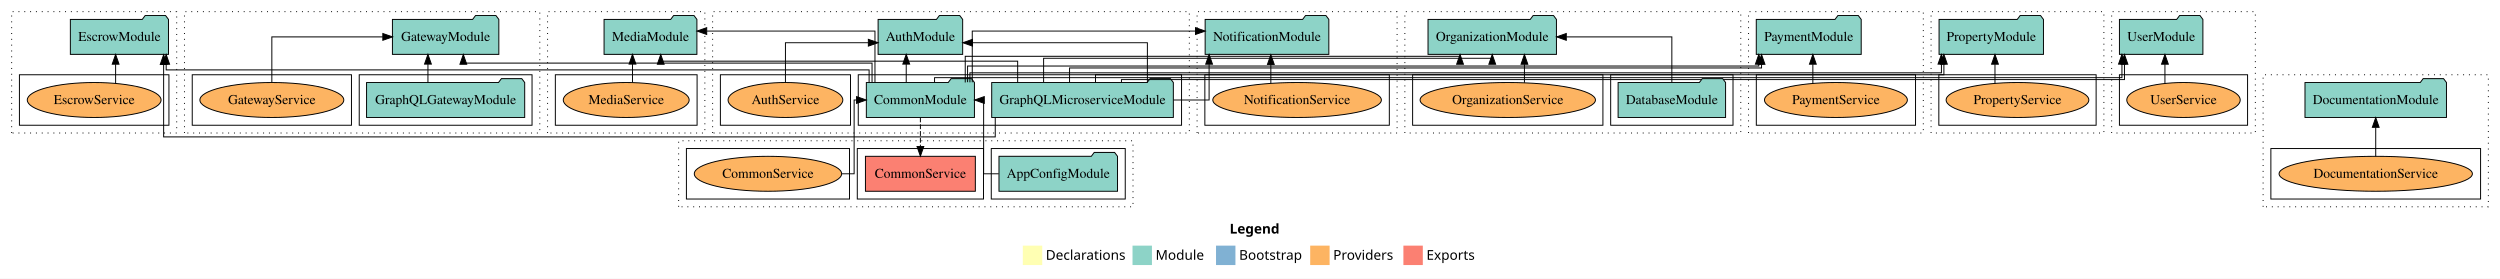
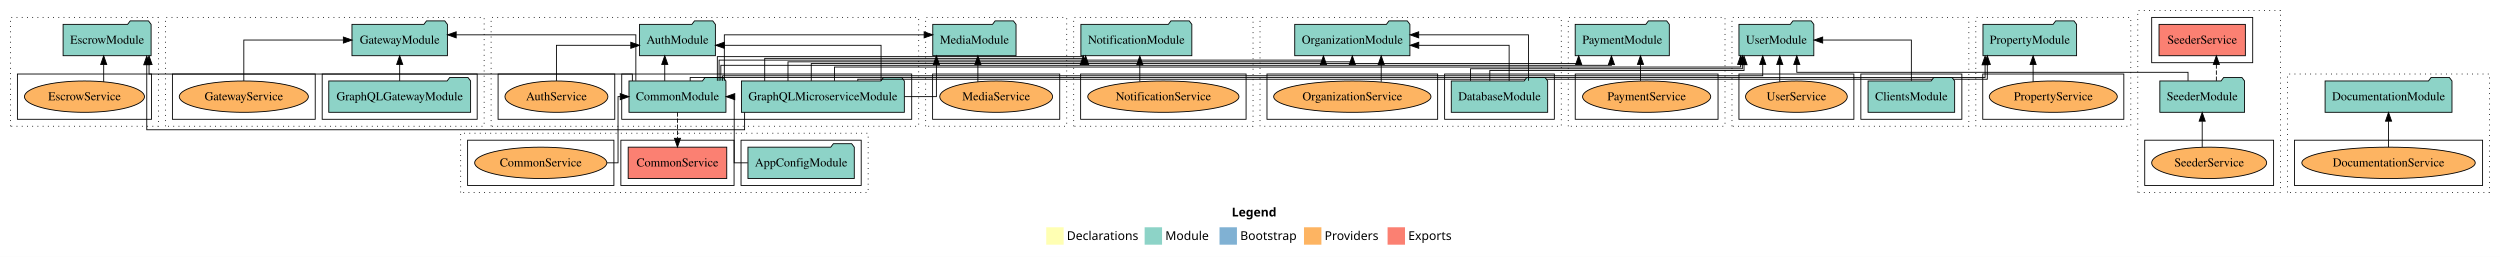
- <svg xmlns="http://www.w3.org/2000/svg" width="2575pt" height="287pt" viewBox="0.00 0.00 2575.00 287.00">
-   <g id="graph0" class="graph" transform="scale(1 1) rotate(0) translate(4 283)">
-     <polygon fill="white" stroke="transparent" points="-4,4 -4,-283 2571,-283 2571,4 -4,4" />
-     <text text-anchor="start" x="1262.51" y="-42.4" font-family="Times-12" font-weight="bold" font-size="14.00">Legend</text>
-     <polygon fill="#ffffb3" stroke="transparent" points="1049.5,-10 1049.5,-30 1069.5,-30 1069.5,-10 1049.5,-10" />
-     <text text-anchor="start" x="1073.13" y="-15.4" font-family="Times-12" font-size="14.00">  Declarations</text>
-     <polygon fill="#8dd3c7" stroke="transparent" points="1162.5,-10 1162.5,-30 1182.5,-30 1182.5,-10 1162.5,-10" />
-     <text text-anchor="start" x="1186.23" y="-15.4" font-family="Times-12" font-size="14.00">  Module</text>
-     <polygon fill="#80b1d3" stroke="transparent" points="1248.5,-10 1248.5,-30 1268.5,-30 1268.5,-10 1248.5,-10" />
-     <text text-anchor="start" x="1272.28" y="-15.4" font-family="Times-12" font-size="14.00">  Bootstrap</text>
-     <polygon fill="#fdb462" stroke="transparent" points="1345.5,-10 1345.5,-30 1365.5,-30 1365.5,-10 1345.5,-10" />
-     <text text-anchor="start" x="1369.17" y="-15.4" font-family="Times-12" font-size="14.00">  Providers</text>
-     <polygon fill="#fb8072" stroke="transparent" points="1441.5,-10 1441.5,-30 1461.5,-30 1461.5,-10 1441.5,-10" />
-     <text text-anchor="start" x="1465.23" y="-15.4" font-family="Times-12" font-size="14.00">  Exports</text>
+ <svg xmlns="http://www.w3.org/2000/svg" width="2871pt" height="295pt" viewBox="0.00 0.00 2871.00 295.00">
+   <g id="graph0" class="graph" transform="scale(1 1) rotate(0) translate(4 291)">
+     <polygon fill="white" stroke="transparent" points="-4,4 -4,-291 2867,-291 2867,4 -4,4" />
+     <text text-anchor="start" x="1410.51" y="-42.4" font-family="Times-12" font-weight="bold" font-size="14.00">Legend</text>
+     <polygon fill="#ffffb3" stroke="transparent" points="1197.5,-10 1197.5,-30 1217.5,-30 1217.5,-10 1197.5,-10" />
+     <text text-anchor="start" x="1221.13" y="-15.4" font-family="Times-12" font-size="14.00">  Declarations</text>
+     <polygon fill="#8dd3c7" stroke="transparent" points="1310.5,-10 1310.5,-30 1330.5,-30 1330.5,-10 1310.5,-10" />
+     <text text-anchor="start" x="1334.23" y="-15.4" font-family="Times-12" font-size="14.00">  Module</text>
+     <polygon fill="#80b1d3" stroke="transparent" points="1396.5,-10 1396.5,-30 1416.5,-30 1416.5,-10 1396.5,-10" />
+     <text text-anchor="start" x="1420.28" y="-15.4" font-family="Times-12" font-size="14.00">  Bootstrap</text>
+     <polygon fill="#fdb462" stroke="transparent" points="1493.5,-10 1493.5,-30 1513.5,-30 1513.5,-10 1493.5,-10" />
+     <text text-anchor="start" x="1517.17" y="-15.4" font-family="Times-12" font-size="14.00">  Providers</text>
+     <polygon fill="#fb8072" stroke="transparent" points="1589.5,-10 1589.5,-30 1609.5,-30 1609.5,-10 1589.5,-10" />
+     <text text-anchor="start" x="1613.23" y="-15.4" font-family="Times-12" font-size="14.00">  Exports</text>
    <g id="clust7" class="cluster">
-       <polygon fill="none" stroke="black" stroke-dasharray="1,5" points="730,-146 730,-271 1221,-271 1221,-146 730,-146" />
+       <polygon fill="none" stroke="black" stroke-dasharray="1,5" points="560,-146 560,-271 1051,-271 1051,-146 560,-146" />
    </g>
    <g id="clust9" class="cluster">
-       <polygon fill="none" stroke="black" points="880,-154 880,-206 1213,-206 1213,-154 880,-154" />
+       <polygon fill="none" stroke="black" points="710,-154 710,-206 1043,-206 1043,-154 710,-154" />
    </g>
    <g id="clust12" class="cluster">
-       <polygon fill="none" stroke="black" points="738,-154 738,-206 872,-206 872,-154 738,-154" />
+       <polygon fill="none" stroke="black" points="568,-154 568,-206 702,-206 702,-154 568,-154" />
    </g>
    <g id="clust19" class="cluster">
-       <polygon fill="none" stroke="black" stroke-dasharray="1,5" points="695,-70 695,-138 1163,-138 1163,-70 695,-70" />
+       <polygon fill="none" stroke="black" stroke-dasharray="1,5" points="525,-70 525,-138 993,-138 993,-70 525,-70" />
    </g>
    <g id="clust21" class="cluster">
-       <polygon fill="none" stroke="black" points="1017,-78 1017,-130 1155,-130 1155,-78 1017,-78" />
+       <polygon fill="none" stroke="black" points="847,-78 847,-130 985,-130 985,-78 847,-78" />
    </g>
    <g id="clust22" class="cluster">
-       <polygon fill="none" stroke="black" points="879,-78 879,-130 1009,-130 1009,-78 879,-78" />
+       <polygon fill="none" stroke="black" points="709,-78 709,-130 839,-130 839,-78 709,-78" />
    </g>
    <g id="clust24" class="cluster">
-       <polygon fill="none" stroke="black" points="703,-78 703,-130 871,-130 871,-78 703,-78" />
+       <polygon fill="none" stroke="black" points="533,-78 533,-130 701,-130 701,-78 533,-78" />
    </g>
    <g id="clust31" class="cluster">
-       <polygon fill="none" stroke="black" stroke-dasharray="1,5" points="2327,-70 2327,-206 2559,-206 2559,-70 2327,-70" />
+       <polygon fill="none" stroke="black" stroke-dasharray="1,5" points="2623,-70 2623,-206 2855,-206 2855,-70 2623,-70" />
    </g>
    <g id="clust36" class="cluster">
-       <polygon fill="none" stroke="black" points="2335,-78 2335,-130 2551,-130 2551,-78 2335,-78" />
+       <polygon fill="none" stroke="black" points="2631,-78 2631,-130 2847,-130 2847,-78 2631,-78" />
    </g>
    <g id="clust37" class="cluster">
      <polygon fill="none" stroke="black" stroke-dasharray="1,5" points="8,-146 8,-271 178,-271 178,-146 8,-146" />
    </g>
    <g id="clust42" class="cluster">
      <polygon fill="none" stroke="black" points="16,-154 16,-206 170,-206 170,-154 16,-154" />
    </g>
    <g id="clust43" class="cluster">
      <polygon fill="none" stroke="black" stroke-dasharray="1,5" points="186,-146 186,-271 552,-271 552,-146 186,-146" />
    </g>
    <g id="clust45" class="cluster">
      <polygon fill="none" stroke="black" points="366,-154 366,-206 544,-206 544,-154 366,-154" />
    </g>
    <g id="clust48" class="cluster">
      <polygon fill="none" stroke="black" points="194,-154 194,-206 358,-206 358,-154 194,-154" />
    </g>
    <g id="clust61" class="cluster">
-       <polygon fill="none" stroke="black" stroke-dasharray="1,5" points="560,-146 560,-271 722,-271 722,-146 560,-146" />
+       <polygon fill="none" stroke="black" stroke-dasharray="1,5" points="1059,-146 1059,-271 1221,-271 1221,-146 1059,-146" />
    </g>
    <g id="clust66" class="cluster">
-       <polygon fill="none" stroke="black" points="568,-154 568,-206 714,-206 714,-154 568,-154" />
+       <polygon fill="none" stroke="black" points="1067,-154 1067,-206 1213,-206 1213,-154 1067,-154" />
    </g>
    <g id="clust67" class="cluster">
      <polygon fill="none" stroke="black" stroke-dasharray="1,5" points="1229,-146 1229,-271 1435,-271 1435,-146 1229,-146" />
    </g>
    <g id="clust72" class="cluster">
      <polygon fill="none" stroke="black" points="1237,-154 1237,-206 1427,-206 1427,-154 1237,-154" />
    </g>
    <g id="clust73" class="cluster">
      <polygon fill="none" stroke="black" stroke-dasharray="1,5" points="1443,-146 1443,-271 1789,-271 1789,-146 1443,-146" />
    </g>
    <g id="clust75" class="cluster">
      <polygon fill="none" stroke="black" points="1655,-154 1655,-206 1781,-206 1781,-154 1655,-154" />
    </g>
    <g id="clust78" class="cluster">
      <polygon fill="none" stroke="black" points="1451,-154 1451,-206 1647,-206 1647,-154 1451,-154" />
    </g>
    <g id="clust79" class="cluster">
      <polygon fill="none" stroke="black" stroke-dasharray="1,5" points="1797,-146 1797,-271 1977,-271 1977,-146 1797,-146" />
    </g>
    <g id="clust84" class="cluster">
      <polygon fill="none" stroke="black" points="1805,-154 1805,-206 1969,-206 1969,-154 1805,-154" />
    </g>
    <g id="clust85" class="cluster">
-       <polygon fill="none" stroke="black" stroke-dasharray="1,5" points="1985,-146 1985,-271 2163,-271 2163,-146 1985,-146" />
+       <polygon fill="none" stroke="black" stroke-dasharray="1,5" points="2265,-146 2265,-271 2443,-271 2443,-146 2265,-146" />
    </g>
    <g id="clust90" class="cluster">
-       <polygon fill="none" stroke="black" points="1993,-154 1993,-206 2155,-206 2155,-154 1993,-154" />
+       <polygon fill="none" stroke="black" points="2273,-154 2273,-206 2435,-206 2435,-154 2273,-154" />
    </g>
    <g id="clust91" class="cluster">
-       <polygon fill="none" stroke="black" stroke-dasharray="1,5" points="2171,-146 2171,-271 2319,-271 2319,-146 2171,-146" />
+       <polygon fill="none" stroke="black" stroke-dasharray="1,5" points="2451,-70 2451,-279 2615,-279 2615,-70 2451,-70" />
+     </g>
+     <g id="clust94" class="cluster">
+       <polygon fill="none" stroke="black" points="2467,-219 2467,-271 2583,-271 2583,-219 2467,-219" />
    </g>
    <g id="clust96" class="cluster">
-       <polygon fill="none" stroke="black" points="2179,-154 2179,-206 2311,-206 2311,-154 2179,-154" />
+       <polygon fill="none" stroke="black" points="2459,-78 2459,-130 2607,-130 2607,-78 2459,-78" />
+     </g>
+     <g id="clust97" class="cluster">
+       <polygon fill="none" stroke="black" stroke-dasharray="1,5" points="1985,-146 1985,-271 2257,-271 2257,-146 1985,-146" />
+     </g>
+     <g id="clust99" class="cluster">
+       <polygon fill="none" stroke="black" points="2133,-154 2133,-206 2249,-206 2249,-154 2133,-154" />
+     </g>
+     <g id="clust102" class="cluster">
+       <polygon fill="none" stroke="black" points="1993,-154 1993,-206 2125,-206 2125,-154 1993,-154" />
    </g>
    <g id="node1" class="node">
-       <polygon fill="#8dd3c7" stroke="black" points="999.67,-198 996.67,-202 975.67,-202 972.67,-198 888.33,-198 888.33,-162 999.67,-162 999.67,-198" />
-       <text text-anchor="middle" x="944" y="-175.8" font-family="Times,serif" font-size="14.00">CommonModule</text>
+       <polygon fill="#8dd3c7" stroke="black" points="829.67,-198 826.67,-202 805.67,-202 802.67,-198 718.33,-198 718.33,-162 829.67,-162 829.67,-198" />
+       <text text-anchor="middle" x="774" y="-175.8" font-family="Times,serif" font-size="14.00">CommonModule</text>
    </g>
    <g id="node3" class="node">
-       <polygon fill="#8dd3c7" stroke="black" points="987.55,-263 984.55,-267 963.55,-267 960.55,-263 900.45,-263 900.45,-227 987.55,-227 987.55,-263" />
-       <text text-anchor="middle" x="944" y="-240.8" font-family="Times,serif" font-size="14.00">AuthModule</text>
+       <polygon fill="#8dd3c7" stroke="black" points="817.55,-263 814.55,-267 793.55,-267 790.55,-263 730.45,-263 730.45,-227 817.55,-227 817.55,-263" />
+       <text text-anchor="middle" x="774" y="-240.8" font-family="Times,serif" font-size="14.00">AuthModule</text>
    </g>
    <g id="edge1" class="edge">
-       <path fill="none" stroke="black" d="M929.41,-198.11C929.41,-198.11 929.41,-216.99 929.41,-216.99" />
-       <polygon fill="black" stroke="black" points="925.91,-216.99 929.41,-226.99 932.91,-216.99 925.91,-216.99" />
+       <path fill="none" stroke="black" d="M759.41,-198.11C759.41,-198.11 759.41,-216.99 759.41,-216.99" />
+       <polygon fill="black" stroke="black" points="755.91,-216.99 759.41,-226.99 762.91,-216.99 755.91,-216.99" />
    </g>
    <g id="node6" class="node">
-       <polygon fill="#fb8072" stroke="black" points="1000.6,-122 887.4,-122 887.4,-86 1000.6,-86 1000.6,-122" />
-       <text text-anchor="middle" x="944" y="-99.8" font-family="Times,serif" font-size="14.00">CommonService </text>
+       <polygon fill="#fb8072" stroke="black" points="830.6,-122 717.4,-122 717.4,-86 830.6,-86 830.6,-122" />
+       <text text-anchor="middle" x="774" y="-99.8" font-family="Times,serif" font-size="14.00">CommonService </text>
    </g>
    <g id="edge5" class="edge">
-       <path fill="none" stroke="black" stroke-dasharray="5,2" d="M944,-161.99C944,-161.99 944,-132.15 944,-132.15" />
-       <polygon fill="black" stroke="black" points="947.5,-132.15 944,-122.15 940.5,-132.15 947.5,-132.15" />
+       <path fill="none" stroke="black" stroke-dasharray="5,2" d="M774,-161.99C774,-161.99 774,-132.15 774,-132.15" />
+       <polygon fill="black" stroke="black" points="777.5,-132.15 774,-122.15 770.5,-132.15 777.5,-132.15" />
    </g>
    <g id="node10" class="node">
      <polygon fill="#8dd3c7" stroke="black" points="169.53,-263 166.53,-267 145.53,-267 142.53,-263 68.47,-263 68.47,-227 169.53,-227 169.53,-263" />
      <text text-anchor="middle" x="119" y="-240.8" font-family="Times,serif" font-size="14.00">EscrowModule</text>
    </g>
    <g id="edge8" class="edge">
-       <path fill="none" stroke="black" d="M891.18,-198.03C891.18,-204.85 891.18,-211 891.18,-211 891.18,-211 167.16,-211 167.16,-211 167.16,-211 167.16,-216.81 167.16,-216.81" />
-       <polygon fill="black" stroke="black" points="163.66,-216.81 167.16,-226.81 170.66,-216.81 163.66,-216.81" />
+       <path fill="none" stroke="black" d="M722.19,-198.06C722.19,-202.49 722.19,-206 722.19,-206 722.19,-206 167.16,-206 167.16,-206 167.16,-206 167.16,-216.87 167.16,-216.87" />
+       <polygon fill="black" stroke="black" points="163.66,-216.87 167.16,-226.87 170.66,-216.87 163.66,-216.87" />
    </g>
    <g id="node13" class="node">
      <polygon fill="#8dd3c7" stroke="black" points="509.8,-263 506.8,-267 485.8,-267 482.8,-263 400.2,-263 400.2,-227 509.8,-227 509.8,-263" />
      <text text-anchor="middle" x="455" y="-240.8" font-family="Times,serif" font-size="14.00">GatewayModule</text>
    </g>
    <g id="edge11" class="edge">
-       <path fill="none" stroke="black" d="M894.2,-198.11C894.2,-207.9 894.2,-218 894.2,-218 894.2,-218 473.22,-218 473.22,-218 473.22,-218 473.22,-218.88 473.22,-218.88" />
-       <polygon fill="black" stroke="black" points="469.72,-216.84 473.22,-226.84 476.72,-216.84 469.72,-216.84" />
+       <path fill="none" stroke="black" d="M726.21,-198.28C726.21,-219.32 726.21,-251 726.21,-251 726.21,-251 519.88,-251 519.88,-251" />
+       <polygon fill="black" stroke="black" points="519.88,-247.5 509.88,-251 519.88,-254.5 519.88,-247.5" />
    </g>
    <g id="node15" class="node">
-       <polygon fill="#8dd3c7" stroke="black" points="713.81,-263 710.81,-267 689.81,-267 686.81,-263 618.19,-263 618.19,-227 713.81,-227 713.81,-263" />
-       <text text-anchor="middle" x="666" y="-240.8" font-family="Times,serif" font-size="14.00">MediaModule</text>
+       <polygon fill="#8dd3c7" stroke="black" points="1162.81,-263 1159.81,-267 1138.81,-267 1135.81,-263 1067.19,-263 1067.19,-227 1162.81,-227 1162.81,-263" />
+       <text text-anchor="middle" x="1115" y="-240.8" font-family="Times,serif" font-size="14.00">MediaModule</text>
    </g>
    <g id="edge14" class="edge">
-       <path fill="none" stroke="black" d="M897.21,-198.28C897.21,-219.32 897.21,-251 897.21,-251 897.21,-251 723.91,-251 723.91,-251" />
-       <polygon fill="black" stroke="black" points="723.91,-247.5 713.91,-251 723.91,-254.5 723.91,-247.5" />
+       <path fill="none" stroke="black" d="M827.82,-198.28C827.82,-219.32 827.82,-251 827.82,-251 827.82,-251 1057.26,-251 1057.26,-251" />
+       <polygon fill="black" stroke="black" points="1057.26,-254.5 1067.26,-251 1057.26,-247.5 1057.26,-254.5" />
    </g>
    <g id="node17" class="node">
      <polygon fill="#8dd3c7" stroke="black" points="1364.7,-263 1361.7,-267 1340.7,-267 1337.7,-263 1237.3,-263 1237.3,-227 1364.7,-227 1364.7,-263" />
      <text text-anchor="middle" x="1301" y="-240.8" font-family="Times,serif" font-size="14.00">NotificationModule</text>
    </g>
    <g id="edge17" class="edge">
-       <path fill="none" stroke="black" d="M997.42,-198.28C997.42,-219.32 997.42,-251 997.42,-251 997.42,-251 1227.36,-251 1227.36,-251" />
-       <polygon fill="black" stroke="black" points="1227.36,-254.5 1237.36,-251 1227.36,-247.5 1227.36,-254.5" />
+       <path fill="none" stroke="black" d="M819.78,-198.18C819.78,-211.04 819.78,-226 819.78,-226 819.78,-226 1240.05,-226 1240.05,-226 1240.05,-226 1240.05,-226.08 1240.05,-226.08" />
+       <polygon fill="black" stroke="black" points="1236.55,-216.82 1240.05,-226.82 1243.55,-216.82 1236.55,-216.82" />
    </g>
    <g id="node20" class="node">
-       <polygon fill="#8dd3c7" stroke="black" points="1599.13,-263 1596.13,-267 1575.13,-267 1572.13,-263 1466.87,-263 1466.87,-227 1599.13,-227 1599.13,-263" />
-       <text text-anchor="middle" x="1533" y="-240.8" font-family="Times,serif" font-size="14.00">OrganizationModule</text>
+       <polygon fill="#8dd3c7" stroke="black" points="1615.13,-263 1612.13,-267 1591.13,-267 1588.13,-263 1482.87,-263 1482.87,-227 1615.13,-227 1615.13,-263" />
+       <text text-anchor="middle" x="1549" y="-240.8" font-family="Times,serif" font-size="14.00">OrganizationModule</text>
    </g>
    <g id="edge20" class="edge">
-       <path fill="none" stroke="black" d="M990.19,-198.04C990.19,-210.56 990.19,-225 990.19,-225 990.19,-225 1499.84,-225 1499.84,-225 1499.84,-225 1499.84,-225.18 1499.84,-225.18" />
-       <polygon fill="black" stroke="black" points="1496.34,-216.85 1499.84,-226.85 1503.34,-216.85 1496.34,-216.85" />
+       <path fill="none" stroke="black" d="M821.79,-198.06C821.79,-209.44 821.79,-222 821.79,-222 821.79,-222 1515.84,-222 1515.84,-222 1515.84,-222 1515.84,-222.49 1515.84,-222.49" />
+       <polygon fill="black" stroke="black" points="1512.34,-216.88 1515.84,-226.88 1519.34,-216.88 1512.34,-216.88" />
    </g>
    <g id="node22" class="node">
      <polygon fill="#8dd3c7" stroke="black" points="1913.04,-263 1910.04,-267 1889.04,-267 1886.04,-263 1804.96,-263 1804.96,-227 1913.04,-227 1913.04,-263" />
      <text text-anchor="middle" x="1859" y="-240.8" font-family="Times,serif" font-size="14.00">PaymentModule</text>
    </g>
-     <g id="edge24" class="edge">
-       <path fill="none" stroke="black" d="M992.6,-198.32C992.6,-206.79 992.6,-215 992.6,-215 992.6,-215 1807.56,-215 1807.56,-215 1807.56,-215 1807.56,-216.86 1807.56,-216.86" />
-       <polygon fill="black" stroke="black" points="1804.06,-216.86 1807.56,-226.86 1811.06,-216.86 1804.06,-216.86" />
+     <g id="edge25" class="edge">
+       <path fill="none" stroke="black" d="M823.8,-198.42C823.8,-207.28 823.8,-216 823.8,-216 823.8,-216 1846.57,-216 1846.57,-216 1846.57,-216 1846.57,-217.08 1846.57,-217.08" />
+       <polygon fill="black" stroke="black" points="1843.07,-216.8 1846.57,-226.8 1850.07,-216.8 1843.07,-216.8" />
    </g>
    <g id="node24" class="node">
-       <polygon fill="#8dd3c7" stroke="black" points="2100.76,-263 2097.76,-267 2076.76,-267 2073.76,-263 1993.24,-263 1993.24,-227 2100.76,-227 2100.76,-263" />
-       <text text-anchor="middle" x="2047" y="-240.8" font-family="Times,serif" font-size="14.00">PropertyModule</text>
-     </g>
-     <g id="edge27" class="edge">
-       <path fill="none" stroke="black" d="M995.01,-198.21C995.01,-203.55 995.01,-208 995.01,-208 995.01,-208 1995.67,-208 1995.67,-208 1995.67,-208 1995.67,-216.93 1995.67,-216.93" />
-       <polygon fill="black" stroke="black" points="1992.17,-216.93 1995.67,-226.93 1999.17,-216.93 1992.17,-216.93" />
-     </g>
-     <g id="node26" class="node">
-       <polygon fill="#8dd3c7" stroke="black" points="2264.98,-263 2261.98,-267 2240.98,-267 2237.98,-263 2179.02,-263 2179.02,-227 2264.98,-227 2264.98,-263" />
-       <text text-anchor="middle" x="2222" y="-240.8" font-family="Times,serif" font-size="14.00">UserModule</text>
-     </g>
-     <g id="edge30" class="edge">
-       <path fill="none" stroke="black" d="M958.59,-198.12C958.59,-200.97 958.59,-203 958.59,-203 958.59,-203 2181.6,-203 2181.6,-203 2181.6,-203 2181.6,-216.94 2181.6,-216.94" />
-       <polygon fill="black" stroke="black" points="2178.1,-216.94 2181.6,-226.94 2185.1,-216.94 2178.1,-216.94" />
+       <polygon fill="#8dd3c7" stroke="black" points="2380.76,-263 2377.76,-267 2356.76,-267 2353.76,-263 2273.24,-263 2273.24,-227 2380.76,-227 2380.76,-263" />
+       <text text-anchor="middle" x="2327" y="-240.8" font-family="Times,serif" font-size="14.00">PropertyModule</text>
+     </g>
+     <g id="edge28" class="edge">
+       <path fill="none" stroke="black" d="M788.59,-198.17C788.59,-200.45 788.59,-202 788.59,-202 788.59,-202 2275.67,-202 2275.67,-202 2275.67,-202 2275.67,-216.51 2275.67,-216.51" />
+       <polygon fill="black" stroke="black" points="2272.17,-216.51 2275.67,-226.51 2279.17,-216.51 2272.17,-216.51" />
+     </g>
+     <g id="node30" class="node">
+       <polygon fill="#8dd3c7" stroke="black" points="2078.98,-263 2075.98,-267 2054.98,-267 2051.98,-263 1993.02,-263 1993.02,-227 2078.98,-227 2078.98,-263" />
+       <text text-anchor="middle" x="2036" y="-240.8" font-family="Times,serif" font-size="14.00">UserModule</text>
+     </g>
+     <g id="edge34" class="edge">
+       <path fill="none" stroke="black" d="M825.81,-198.19C825.81,-201.54 825.81,-204 825.81,-204 825.81,-204 2020.33,-204 2020.33,-204 2020.33,-204 2020.33,-216.9 2020.33,-216.9" />
+       <polygon fill="black" stroke="black" points="2016.83,-216.9 2020.33,-226.9 2023.83,-216.9 2016.83,-216.9" />
    </g>
    <g id="node2" class="node">
-       <polygon fill="#8dd3c7" stroke="black" points="1204.54,-198 1201.54,-202 1180.54,-202 1177.54,-198 1017.46,-198 1017.46,-162 1204.54,-162 1204.54,-198" />
-       <text text-anchor="middle" x="1111" y="-175.8" font-family="Times,serif" font-size="14.00">GraphQLMicroserviceModule</text>
+       <polygon fill="#8dd3c7" stroke="black" points="1034.54,-198 1031.54,-202 1010.54,-202 1007.54,-198 847.46,-198 847.46,-162 1034.54,-162 1034.54,-198" />
+       <text text-anchor="middle" x="941" y="-175.8" font-family="Times,serif" font-size="14.00">GraphQLMicroserviceModule</text>
    </g>
    <g id="edge2" class="edge">
-       <path fill="none" stroke="black" d="M1177.8,-198.02C1177.8,-215.37 1177.8,-239 1177.8,-239 1177.8,-239 997.7,-239 997.7,-239" />
-       <polygon fill="black" stroke="black" points="997.7,-235.5 987.7,-239 997.7,-242.5 997.7,-235.5" />
+       <path fill="none" stroke="black" d="M1007.8,-198.02C1007.8,-215.37 1007.8,-239 1007.8,-239 1007.8,-239 827.7,-239 827.7,-239" />
+       <polygon fill="black" stroke="black" points="827.7,-235.5 817.7,-239 827.7,-242.5 827.7,-235.5" />
    </g>
    <g id="edge9" class="edge">
-       <path fill="none" stroke="black" d="M1021.1,-161.89C1021.1,-152.1 1021.1,-142 1021.1,-142 1021.1,-142 164.55,-142 164.55,-142 164.55,-142 164.55,-216.59 164.55,-216.59" />
+       <path fill="none" stroke="black" d="M851.1,-161.89C851.1,-152.1 851.1,-142 851.1,-142 851.1,-142 164.55,-142 164.55,-142 164.55,-142 164.55,-216.59 164.55,-216.59" />
      <polygon fill="black" stroke="black" points="161.05,-216.59 164.55,-226.59 168.05,-216.59 161.05,-216.59" />
    </g>
    <g id="edge15" class="edge">
-       <path fill="none" stroke="black" d="M1044.2,-198.13C1044.2,-208.71 1044.2,-220 1044.2,-220 1044.2,-220 676.56,-220 676.56,-220 676.56,-220 676.56,-220.68 676.56,-220.68" />
-       <polygon fill="black" stroke="black" points="673.06,-216.83 676.56,-226.83 680.06,-216.83 673.06,-216.83" />
+       <path fill="none" stroke="black" d="M1034.69,-180C1055.41,-180 1071.34,-180 1071.34,-180 1071.34,-180 1071.34,-216.89 1071.34,-216.89" />
+       <polygon fill="black" stroke="black" points="1067.84,-216.89 1071.34,-226.89 1074.84,-216.89 1067.84,-216.89" />
    </g>
    <g id="edge18" class="edge">
-       <path fill="none" stroke="black" d="M1204.71,-180C1225.44,-180 1241.37,-180 1241.37,-180 1241.37,-180 1241.37,-216.89 1241.37,-216.89" />
-       <polygon fill="black" stroke="black" points="1237.87,-216.89 1241.37,-226.89 1244.87,-216.89 1237.87,-216.89" />
-     </g>
-     <g id="edge22" class="edge">
-       <path fill="none" stroke="black" d="M1070.92,-198.49C1070.92,-210.14 1070.92,-223 1070.92,-223 1070.92,-223 1533,-223 1533,-223 1533,-223 1533,-223.38 1533,-223.38" />
-       <polygon fill="black" stroke="black" points="1529.5,-216.83 1533,-226.83 1536.5,-216.83 1529.5,-216.83" />
-     </g>
-     <g id="edge25" class="edge">
-       <path fill="none" stroke="black" d="M1097.64,-198.04C1097.64,-205.75 1097.64,-213 1097.64,-213 1097.64,-213 1810.39,-213 1810.39,-213 1810.39,-213 1810.39,-216.76 1810.39,-216.76" />
-       <polygon fill="black" stroke="black" points="1806.89,-216.76 1810.39,-226.76 1813.89,-216.76 1806.89,-216.76" />
-     </g>
-     <g id="edge28" class="edge">
-       <path fill="none" stroke="black" d="M1124.36,-198.06C1124.36,-202.49 1124.36,-206 1124.36,-206 1124.36,-206 1998.21,-206 1998.21,-206 1998.21,-206 1998.21,-216.87 1998.21,-216.87" />
-       <polygon fill="black" stroke="black" points="1994.71,-216.87 1998.21,-226.87 2001.71,-216.87 1994.71,-216.87" />
-     </g>
-     <g id="edge31" class="edge">
-       <path fill="none" stroke="black" d="M1151.08,-198.08C1151.08,-199.85 1151.08,-201 1151.08,-201 1151.08,-201 2184.19,-201 2184.19,-201 2184.19,-201 2184.19,-216.85 2184.19,-216.85" />
-       <polygon fill="black" stroke="black" points="2180.69,-216.85 2184.19,-226.85 2187.69,-216.85 2180.69,-216.85" />
+       <path fill="none" stroke="black" d="M874.2,-198.15C874.2,-210.27 874.2,-224 874.2,-224 874.2,-224 1242.7,-224 1242.7,-224 1242.7,-224 1242.7,-224.29 1242.7,-224.29" />
+       <polygon fill="black" stroke="black" points="1239.2,-216.92 1242.7,-226.92 1246.2,-216.92 1239.2,-216.92" />
+     </g>
+     <g id="edge23" class="edge">
+       <path fill="none" stroke="black" d="M900.92,-198.13C900.92,-208.71 900.92,-220 900.92,-220 900.92,-220 1549,-220 1549,-220 1549,-220 1549,-220.68 1549,-220.68" />
+       <polygon fill="black" stroke="black" points="1545.5,-216.83 1549,-226.83 1552.5,-216.83 1545.5,-216.83" />
+     </g>
+     <g id="edge26" class="edge">
+       <path fill="none" stroke="black" d="M927.64,-198.11C927.64,-207.9 927.64,-218 927.64,-218 927.64,-218 1808.97,-218 1808.97,-218 1808.97,-218 1808.97,-218.88 1808.97,-218.88" />
+       <polygon fill="black" stroke="black" points="1805.47,-216.84 1808.97,-226.84 1812.47,-216.84 1805.47,-216.84" />
+     </g>
+     <g id="edge29" class="edge">
+       <path fill="none" stroke="black" d="M981.08,-198.15C981.08,-199.3 981.08,-200 981.08,-200 981.08,-200 2278.21,-200 2278.21,-200 2278.21,-200 2278.21,-216.96 2278.21,-216.96" />
+       <polygon fill="black" stroke="black" points="2274.71,-216.96 2278.21,-226.96 2281.71,-216.96 2274.71,-216.96" />
+     </g>
+     <g id="edge37" class="edge">
+       <path fill="none" stroke="black" d="M954.36,-198.19C954.36,-206.28 954.36,-214 954.36,-214 954.36,-214 1994.95,-214 1994.95,-214 1994.95,-214 1994.95,-216.97 1994.95,-216.97" />
+       <polygon fill="black" stroke="black" points="1991.45,-216.97 1994.95,-226.97 1998.45,-216.97 1991.45,-216.97" />
    </g>
    <g id="node4" class="node">
-       <ellipse fill="#fdb462" stroke="black" cx="805" cy="-180" rx="59.11" ry="18" />
-       <text text-anchor="middle" x="805" y="-175.8" font-family="Times,serif" font-size="14.00">AuthService</text>
+       <ellipse fill="#fdb462" stroke="black" cx="635" cy="-180" rx="59.11" ry="18" />
+       <text text-anchor="middle" x="635" y="-175.8" font-family="Times,serif" font-size="14.00">AuthService</text>
    </g>
    <g id="edge3" class="edge">
-       <path fill="none" stroke="black" d="M805,-198.02C805,-215.37 805,-239 805,-239 805,-239 890.4,-239 890.4,-239" />
-       <polygon fill="black" stroke="black" points="890.4,-242.5 900.4,-239 890.4,-235.5 890.4,-242.5" />
+       <path fill="none" stroke="black" d="M635,-198.02C635,-215.37 635,-239 635,-239 635,-239 720.4,-239 720.4,-239" />
+       <polygon fill="black" stroke="black" points="720.4,-242.5 730.4,-239 720.4,-235.5 720.4,-242.5" />
    </g>
    <g id="node5" class="node">
-       <polygon fill="#8dd3c7" stroke="black" points="1147.05,-122 1144.05,-126 1123.05,-126 1120.05,-122 1024.95,-122 1024.95,-86 1147.05,-86 1147.05,-122" />
-       <text text-anchor="middle" x="1086" y="-99.8" font-family="Times,serif" font-size="14.00">AppConfigModule</text>
+       <polygon fill="#8dd3c7" stroke="black" points="977.05,-122 974.05,-126 953.05,-126 950.05,-122 854.95,-122 854.95,-86 977.05,-86 977.05,-122" />
+       <text text-anchor="middle" x="916" y="-99.8" font-family="Times,serif" font-size="14.00">AppConfigModule</text>
    </g>
    <g id="edge4" class="edge">
-       <path fill="none" stroke="black" d="M1024.69,-104C1015.56,-104 1009.14,-104 1009.14,-104 1009.14,-104 1009.14,-180 1009.14,-180 1009.14,-180 1008.21,-180 1008.21,-180" />
-       <polygon fill="black" stroke="black" points="1009.81,-176.5 999.81,-180 1009.81,-183.5 1009.81,-176.5" />
+       <path fill="none" stroke="black" d="M854.69,-104C845.56,-104 839.14,-104 839.14,-104 839.14,-104 839.14,-180 839.14,-180 839.14,-180 838.21,-180 838.21,-180" />
+       <polygon fill="black" stroke="black" points="839.81,-176.5 829.81,-180 839.81,-183.5 839.81,-176.5" />
    </g>
    <g id="node7" class="node">
-       <ellipse fill="#fdb462" stroke="black" cx="787" cy="-104" rx="75.88" ry="18" />
-       <text text-anchor="middle" x="787" y="-99.8" font-family="Times,serif" font-size="14.00">CommonService</text>
+       <ellipse fill="#fdb462" stroke="black" cx="617" cy="-104" rx="75.88" ry="18" />
+       <text text-anchor="middle" x="617" y="-99.8" font-family="Times,serif" font-size="14.00">CommonService</text>
    </g>
    <g id="edge6" class="edge">
-       <path fill="none" stroke="black" d="M863.04,-104C870.71,-104 875.75,-104 875.75,-104 875.75,-104 875.75,-180 875.75,-180 875.75,-180 878.27,-180 878.27,-180" />
-       <polygon fill="black" stroke="black" points="878.27,-183.5 888.27,-180 878.27,-176.5 878.27,-183.5" />
+       <path fill="none" stroke="black" d="M693.04,-104C700.71,-104 705.75,-104 705.75,-104 705.75,-104 705.75,-180 705.75,-180 705.75,-180 708.27,-180 708.27,-180" />
+       <polygon fill="black" stroke="black" points="708.27,-183.5 718.27,-180 708.27,-176.5 708.27,-183.5" />
    </g>
    <g id="node8" class="node">
-       <ellipse fill="#fdb462" stroke="black" cx="2443" cy="-104" rx="99.56" ry="18" />
-       <text text-anchor="middle" x="2443" y="-99.8" font-family="Times,serif" font-size="14.00">DocumentationService</text>
+       <ellipse fill="#fdb462" stroke="black" cx="2739" cy="-104" rx="99.56" ry="18" />
+       <text text-anchor="middle" x="2739" y="-99.8" font-family="Times,serif" font-size="14.00">DocumentationService</text>
    </g>
    <g id="node9" class="node">
-       <polygon fill="#8dd3c7" stroke="black" points="2515.86,-198 2512.86,-202 2491.86,-202 2488.86,-198 2370.14,-198 2370.14,-162 2515.86,-162 2515.86,-198" />
-       <text text-anchor="middle" x="2443" y="-175.8" font-family="Times,serif" font-size="14.00">DocumentationModule</text>
+       <polygon fill="#8dd3c7" stroke="black" points="2811.86,-198 2808.86,-202 2787.86,-202 2784.86,-198 2666.14,-198 2666.14,-162 2811.86,-162 2811.86,-198" />
+       <text text-anchor="middle" x="2739" y="-175.8" font-family="Times,serif" font-size="14.00">DocumentationModule</text>
    </g>
    <g id="edge7" class="edge">
-       <path fill="none" stroke="black" d="M2443,-122.01C2443,-122.01 2443,-151.85 2443,-151.85" />
-       <polygon fill="black" stroke="black" points="2439.5,-151.85 2443,-161.85 2446.5,-151.85 2439.5,-151.85" />
+       <path fill="none" stroke="black" d="M2739,-122.01C2739,-122.01 2739,-151.85 2739,-151.85" />
+       <polygon fill="black" stroke="black" points="2735.5,-151.85 2739,-161.85 2742.5,-151.85 2735.5,-151.85" />
    </g>
    <g id="node11" class="node">
      <ellipse fill="#fdb462" stroke="black" cx="93" cy="-180" rx="68.9" ry="18" />
      <text text-anchor="middle" x="93" y="-175.8" font-family="Times,serif" font-size="14.00">EscrowService</text>
    </g>
    <g id="edge10" class="edge">
      <path fill="none" stroke="black" d="M115.09,-197.08C115.09,-197.08 115.09,-216.9 115.09,-216.9" />
      <polygon fill="black" stroke="black" points="111.59,-216.9 115.09,-226.9 118.59,-216.9 111.59,-216.9" />
    </g>
    <g id="node12" class="node">
      <polygon fill="#8dd3c7" stroke="black" points="536.44,-198 533.44,-202 512.44,-202 509.44,-198 373.56,-198 373.56,-162 536.44,-162 536.44,-198" />
      <text text-anchor="middle" x="455" y="-175.8" font-family="Times,serif" font-size="14.00">GraphQLGatewayModule</text>
    </g>
    <g id="edge12" class="edge">
-       <path fill="none" stroke="black" d="M436.78,-198.11C436.78,-198.11 436.78,-216.99 436.78,-216.99" />
-       <polygon fill="black" stroke="black" points="433.28,-216.99 436.78,-226.99 440.28,-216.99 433.28,-216.99" />
+       <path fill="none" stroke="black" d="M455,-198.11C455,-198.11 455,-216.99 455,-216.99" />
+       <polygon fill="black" stroke="black" points="451.5,-216.99 455,-226.99 458.5,-216.99 451.5,-216.99" />
    </g>
    <g id="node14" class="node">
      <ellipse fill="#fdb462" stroke="black" cx="276" cy="-180" rx="74.11" ry="18" />
      <text text-anchor="middle" x="276" y="-175.8" font-family="Times,serif" font-size="14.00">GatewayService</text>
    </g>
    <g id="edge13" class="edge">
      <path fill="none" stroke="black" d="M276,-198.11C276,-217.34 276,-245 276,-245 276,-245 390.32,-245 390.32,-245" />
      <polygon fill="black" stroke="black" points="390.32,-248.5 400.32,-245 390.32,-241.5 390.32,-248.5" />
    </g>
    <g id="node16" class="node">
-       <ellipse fill="#fdb462" stroke="black" cx="641" cy="-180" rx="64.82" ry="18" />
-       <text text-anchor="middle" x="641" y="-175.8" font-family="Times,serif" font-size="14.00">MediaService</text>
+       <ellipse fill="#fdb462" stroke="black" cx="1140" cy="-180" rx="64.82" ry="18" />
+       <text text-anchor="middle" x="1140" y="-175.8" font-family="Times,serif" font-size="14.00">MediaService</text>
    </g>
    <g id="edge16" class="edge">
-       <path fill="none" stroke="black" d="M647.45,-198.11C647.45,-198.11 647.45,-216.99 647.45,-216.99" />
-       <polygon fill="black" stroke="black" points="643.95,-216.99 647.45,-226.99 650.95,-216.99 643.95,-216.99" />
+       <path fill="none" stroke="black" d="M1119,-197.08C1119,-197.08 1119,-216.9 1119,-216.9" />
+       <polygon fill="black" stroke="black" points="1115.5,-216.9 1119,-226.9 1122.5,-216.9 1115.5,-216.9" />
    </g>
    <g id="node18" class="node">
      <ellipse fill="#fdb462" stroke="black" cx="1332" cy="-180" rx="86.81" ry="18" />
      <text text-anchor="middle" x="1332" y="-175.8" font-family="Times,serif" font-size="14.00">NotificationService</text>
    </g>
    <g id="edge19" class="edge">
      <path fill="none" stroke="black" d="M1304.97,-197.42C1304.97,-197.42 1304.97,-216.62 1304.97,-216.62" />
      <polygon fill="black" stroke="black" points="1301.47,-216.62 1304.97,-226.62 1308.47,-216.62 1301.47,-216.62" />
    </g>
    <g id="node19" class="node">
      <polygon fill="#8dd3c7" stroke="black" points="1773.35,-198 1770.35,-202 1749.35,-202 1746.35,-198 1662.65,-198 1662.65,-162 1773.35,-162 1773.35,-198" />
      <text text-anchor="middle" x="1718" y="-175.8" font-family="Times,serif" font-size="14.00">DatabaseModule</text>
    </g>
    <g id="edge21" class="edge">
-       <path fill="none" stroke="black" d="M1718,-198.11C1718,-217.34 1718,-245 1718,-245 1718,-245 1609.27,-245 1609.27,-245" />
-       <polygon fill="black" stroke="black" points="1609.27,-241.5 1599.27,-245 1609.27,-248.5 1609.27,-241.5" />
+       <path fill="none" stroke="black" d="M1751.26,-198.28C1751.26,-219.32 1751.26,-251 1751.26,-251 1751.26,-251 1625.23,-251 1625.23,-251" />
+       <polygon fill="black" stroke="black" points="1625.23,-247.5 1615.23,-251 1625.23,-254.5 1625.23,-247.5" />
+     </g>
+     <g id="edge22" class="edge">
+       <path fill="none" stroke="black" d="M1729.09,-198.02C1729.09,-215.37 1729.09,-239 1729.09,-239 1729.09,-239 1625.29,-239 1625.29,-239" />
+       <polygon fill="black" stroke="black" points="1625.29,-235.5 1615.29,-239 1625.29,-242.5 1625.29,-235.5" />
+     </g>
+     <g id="edge35" class="edge">
+       <path fill="none" stroke="black" d="M1706.91,-198.14C1706.91,-204.46 1706.91,-210 1706.91,-210 1706.91,-210 1998.84,-210 1998.84,-210 1998.84,-210 1998.84,-216.68 1998.84,-216.68" />
+       <polygon fill="black" stroke="black" points="1995.34,-216.68 1998.84,-226.68 2002.34,-216.68 1995.34,-216.68" />
+     </g>
+     <g id="edge36" class="edge">
+       <path fill="none" stroke="black" d="M1684.74,-198.24C1684.74,-205.43 1684.74,-212 1684.74,-212 1684.74,-212 1996.9,-212 1996.9,-212 1996.9,-212 1996.9,-216.96 1996.9,-216.96" />
+       <polygon fill="black" stroke="black" points="1993.4,-216.96 1996.9,-226.96 2000.4,-216.96 1993.4,-216.96" />
    </g>
    <g id="node21" class="node">
      <ellipse fill="#fdb462" stroke="black" cx="1549" cy="-180" rx="90.31" ry="18" />
      <text text-anchor="middle" x="1549" y="-175.8" font-family="Times,serif" font-size="14.00">OrganizationService</text>
    </g>
-     <g id="edge23" class="edge">
-       <path fill="none" stroke="black" d="M1566.16,-197.76C1566.16,-197.76 1566.16,-216.81 1566.16,-216.81" />
-       <polygon fill="black" stroke="black" points="1562.66,-216.81 1566.16,-226.81 1569.66,-216.81 1562.66,-216.81" />
+     <g id="edge24" class="edge">
+       <path fill="none" stroke="black" d="M1582.16,-197.08C1582.16,-197.08 1582.16,-216.9 1582.16,-216.9" />
+       <polygon fill="black" stroke="black" points="1578.66,-216.9 1582.16,-226.9 1585.66,-216.9 1578.66,-216.9" />
    </g>
    <g id="node23" class="node">
      <ellipse fill="#fdb462" stroke="black" cx="1887" cy="-180" rx="73.57" ry="18" />
      <text text-anchor="middle" x="1887" y="-175.8" font-family="Times,serif" font-size="14.00">PaymentService</text>
    </g>
-     <g id="edge26" class="edge">
-       <path fill="none" stroke="black" d="M1863.24,-197.08C1863.24,-197.08 1863.24,-216.9 1863.24,-216.9" />
-       <polygon fill="black" stroke="black" points="1859.74,-216.9 1863.24,-226.9 1866.74,-216.9 1859.74,-216.9" />
+     <g id="edge27" class="edge">
+       <path fill="none" stroke="black" d="M1879.92,-198.11C1879.92,-198.11 1879.92,-216.99 1879.92,-216.99" />
+       <polygon fill="black" stroke="black" points="1876.42,-216.99 1879.92,-226.99 1883.42,-216.99 1876.42,-216.99" />
    </g>
    <g id="node25" class="node">
-       <ellipse fill="#fdb462" stroke="black" cx="2074" cy="-180" rx="73.49" ry="18" />
-       <text text-anchor="middle" x="2074" y="-175.8" font-family="Times,serif" font-size="14.00">PropertyService</text>
-     </g>
-     <g id="edge29" class="edge">
-       <path fill="none" stroke="black" d="M2050.82,-197.08C2050.82,-197.08 2050.82,-216.9 2050.82,-216.9" />
-       <polygon fill="black" stroke="black" points="2047.32,-216.9 2050.82,-226.9 2054.32,-216.9 2047.32,-216.9" />
+       <ellipse fill="#fdb462" stroke="black" cx="2354" cy="-180" rx="73.49" ry="18" />
+       <text text-anchor="middle" x="2354" y="-175.8" font-family="Times,serif" font-size="14.00">PropertyService</text>
+     </g>
+     <g id="edge30" class="edge">
+       <path fill="none" stroke="black" d="M2330.82,-197.08C2330.82,-197.08 2330.82,-216.9 2330.82,-216.9" />
+       <polygon fill="black" stroke="black" points="2327.32,-216.9 2330.82,-226.9 2334.32,-216.9 2327.32,-216.9" />
+     </g>
+     <g id="node26" class="node">
+       <polygon fill="#fb8072" stroke="black" points="2574.57,-263 2475.43,-263 2475.43,-227 2574.57,-227 2574.57,-263" />
+       <text text-anchor="middle" x="2525" y="-240.8" font-family="Times,serif" font-size="14.00">SeederService </text>
    </g>
    <g id="node27" class="node">
-       <ellipse fill="#fdb462" stroke="black" cx="2245" cy="-180" rx="58.44" ry="18" />
-       <text text-anchor="middle" x="2245" y="-175.8" font-family="Times,serif" font-size="14.00">UserService</text>
+       <polygon fill="#8dd3c7" stroke="black" points="2573.64,-198 2570.64,-202 2549.64,-202 2546.64,-198 2476.36,-198 2476.36,-162 2573.64,-162 2573.64,-198" />
+       <text text-anchor="middle" x="2525" y="-175.8" font-family="Times,serif" font-size="14.00">SeederModule</text>
+     </g>
+     <g id="edge31" class="edge">
+       <path fill="none" stroke="black" stroke-dasharray="5,2" d="M2541.27,-198.11C2541.27,-198.11 2541.27,-216.99 2541.27,-216.99" />
+       <polygon fill="black" stroke="black" points="2537.77,-216.99 2541.27,-226.99 2544.77,-216.99 2537.77,-216.99" />
+     </g>
+     <g id="edge38" class="edge">
+       <path fill="none" stroke="black" d="M2508.73,-198.21C2508.73,-203.55 2508.73,-208 2508.73,-208 2508.73,-208 2059.44,-208 2059.44,-208 2059.44,-208 2059.44,-216.93 2059.44,-216.93" />
+       <polygon fill="black" stroke="black" points="2055.94,-216.93 2059.44,-226.93 2062.94,-216.93 2055.94,-216.93" />
+     </g>
+     <g id="node28" class="node">
+       <ellipse fill="#fdb462" stroke="black" cx="2533" cy="-104" rx="66.03" ry="18" />
+       <text text-anchor="middle" x="2533" y="-99.8" font-family="Times,serif" font-size="14.00">SeederService</text>
    </g>
    <g id="edge32" class="edge">
-       <path fill="none" stroke="black" d="M2225.88,-197.08C2225.88,-197.08 2225.88,-216.9 2225.88,-216.9" />
-       <polygon fill="black" stroke="black" points="2222.38,-216.9 2225.88,-226.9 2229.38,-216.9 2222.38,-216.9" />
+       <path fill="none" stroke="black" d="M2525,-122.01C2525,-122.01 2525,-151.85 2525,-151.85" />
+       <polygon fill="black" stroke="black" points="2521.5,-151.85 2525,-161.85 2528.5,-151.85 2521.5,-151.85" />
+     </g>
+     <g id="node29" class="node">
+       <polygon fill="#8dd3c7" stroke="black" points="2240.72,-198 2237.72,-202 2216.72,-202 2213.72,-198 2141.28,-198 2141.28,-162 2240.72,-162 2240.72,-198" />
+       <text text-anchor="middle" x="2191" y="-175.8" font-family="Times,serif" font-size="14.00">ClientsModule</text>
+     </g>
+     <g id="edge33" class="edge">
+       <path fill="none" stroke="black" d="M2191,-198.11C2191,-217.34 2191,-245 2191,-245 2191,-245 2089.18,-245 2089.18,-245" />
+       <polygon fill="black" stroke="black" points="2089.18,-241.5 2079.18,-245 2089.18,-248.5 2089.18,-241.5" />
+     </g>
+     <g id="node31" class="node">
+       <ellipse fill="#fdb462" stroke="black" cx="2059" cy="-180" rx="58.44" ry="18" />
+       <text text-anchor="middle" x="2059" y="-175.8" font-family="Times,serif" font-size="14.00">UserService</text>
+     </g>
+     <g id="edge39" class="edge">
+       <path fill="none" stroke="black" d="M2039.88,-197.08C2039.88,-197.08 2039.88,-216.9 2039.88,-216.9" />
+       <polygon fill="black" stroke="black" points="2036.38,-216.9 2039.88,-226.9 2043.38,-216.9 2036.38,-216.9" />
    </g>
  </g>
</svg>
